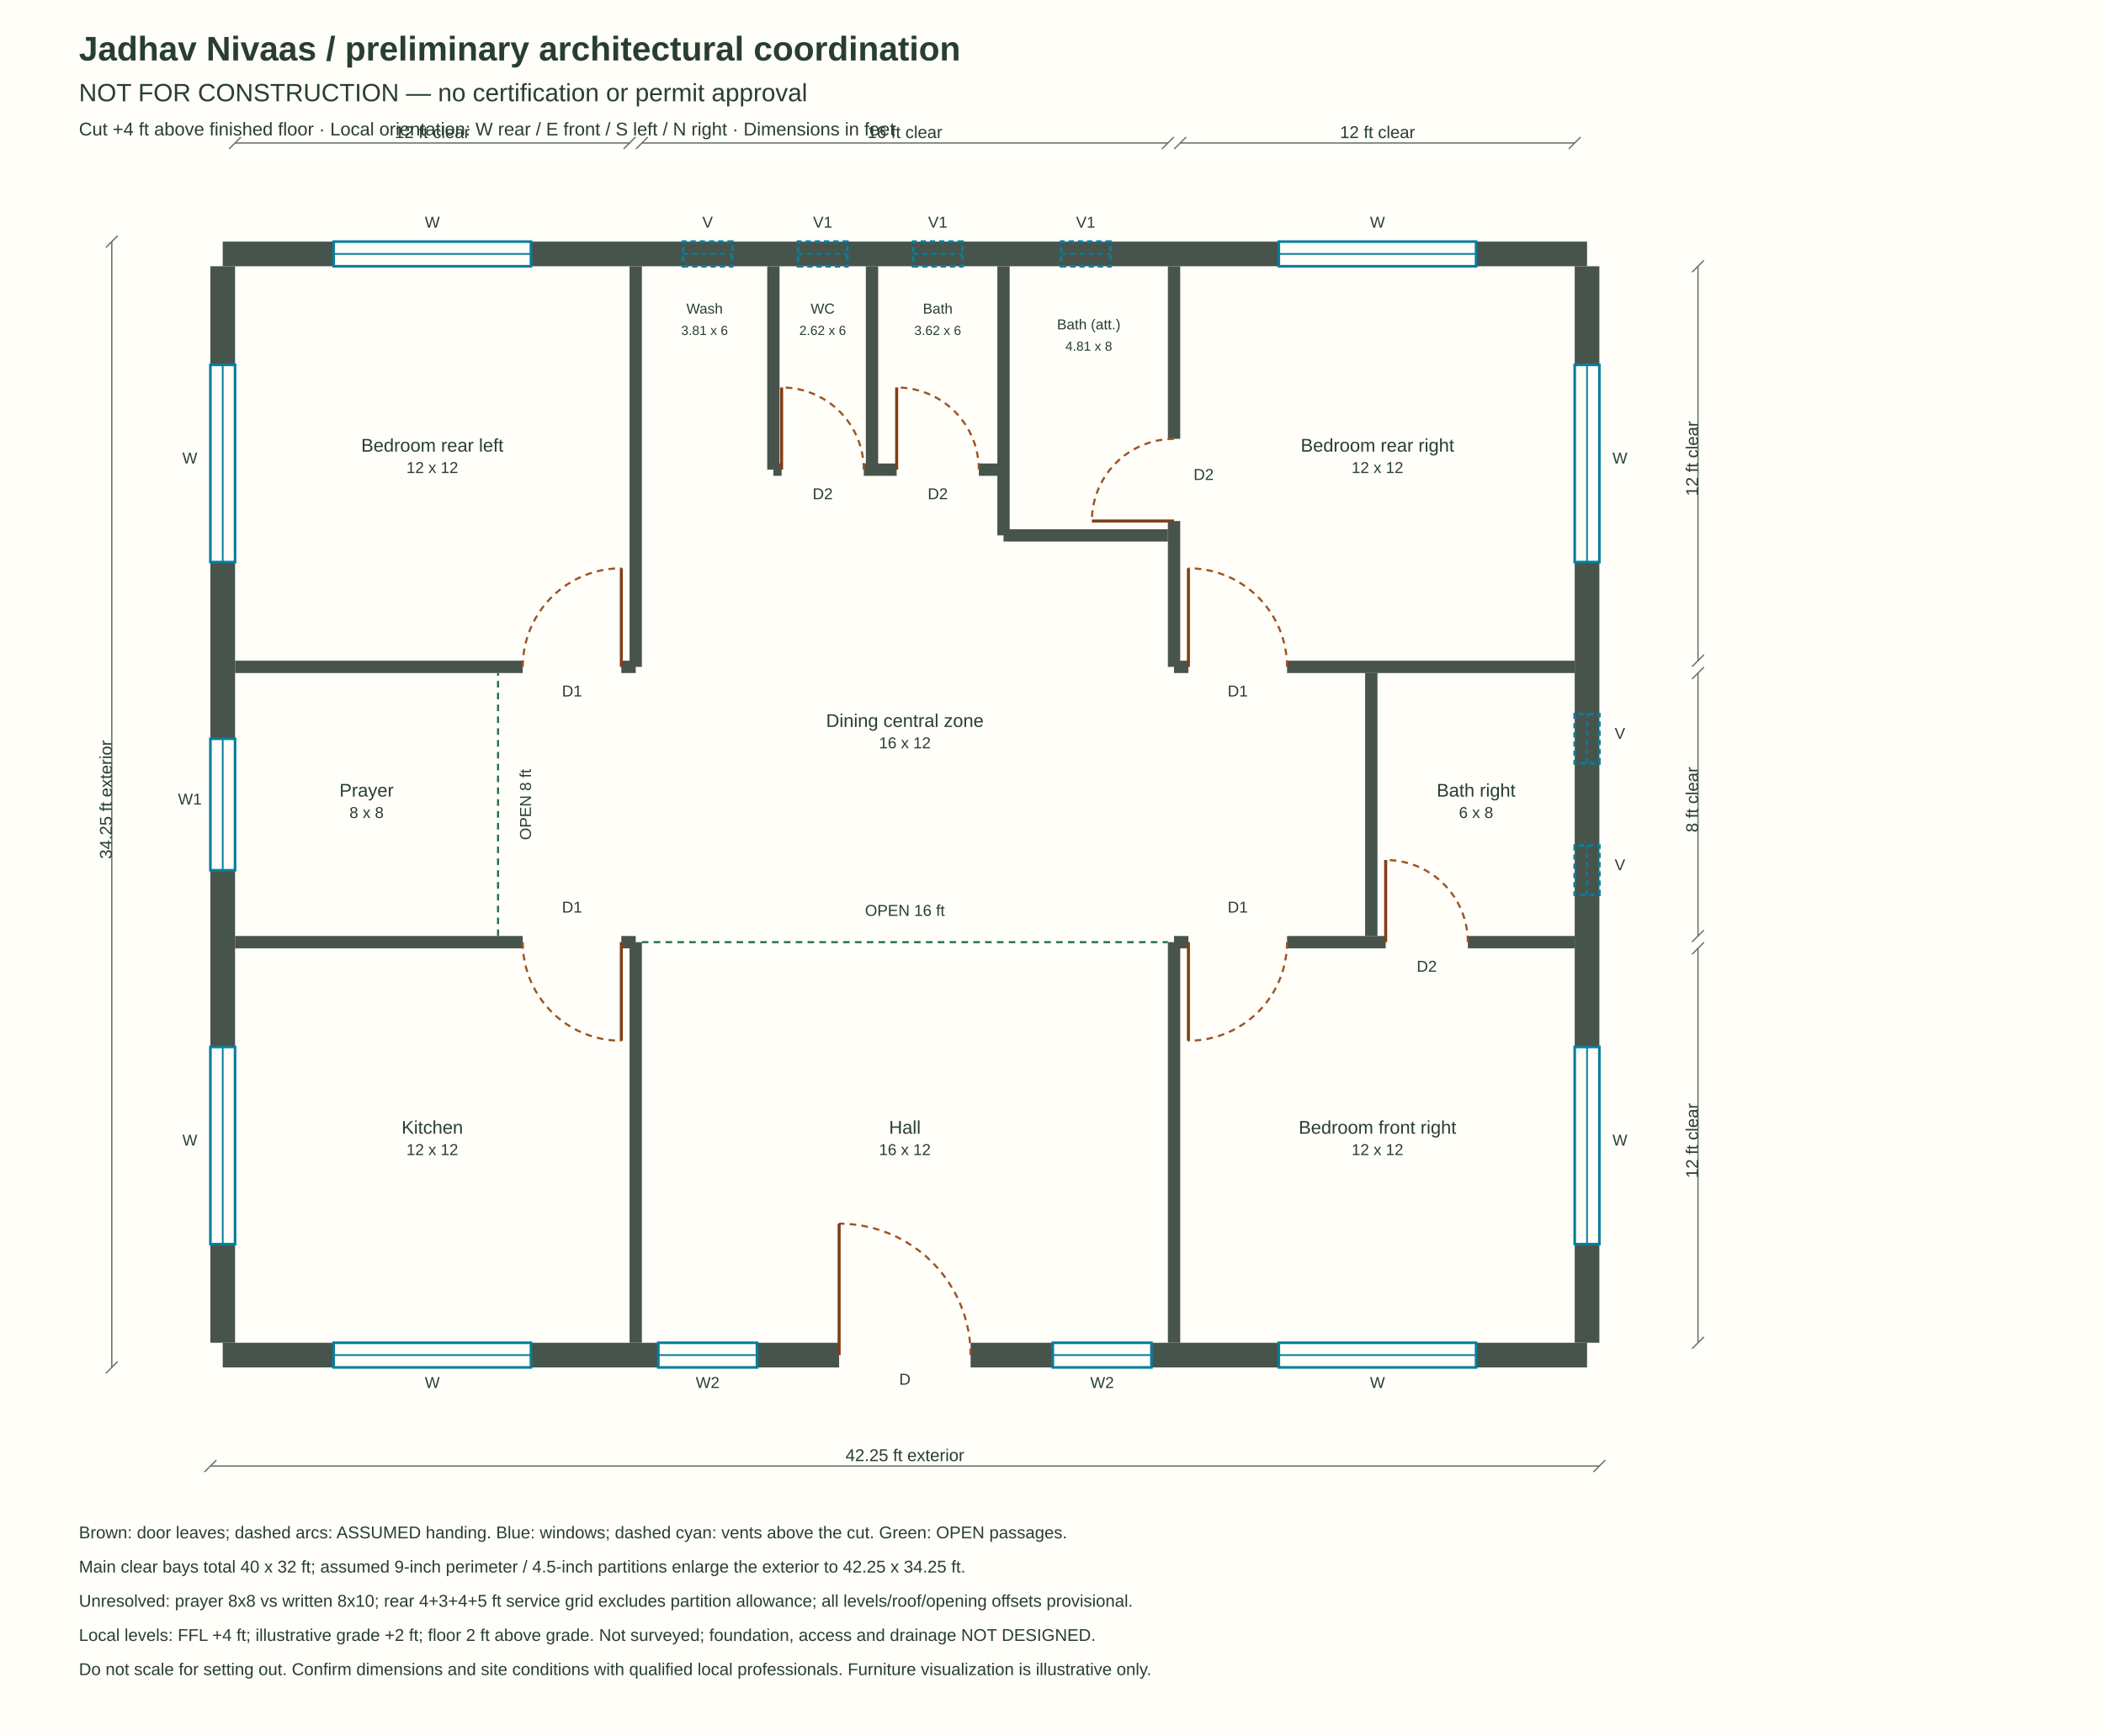
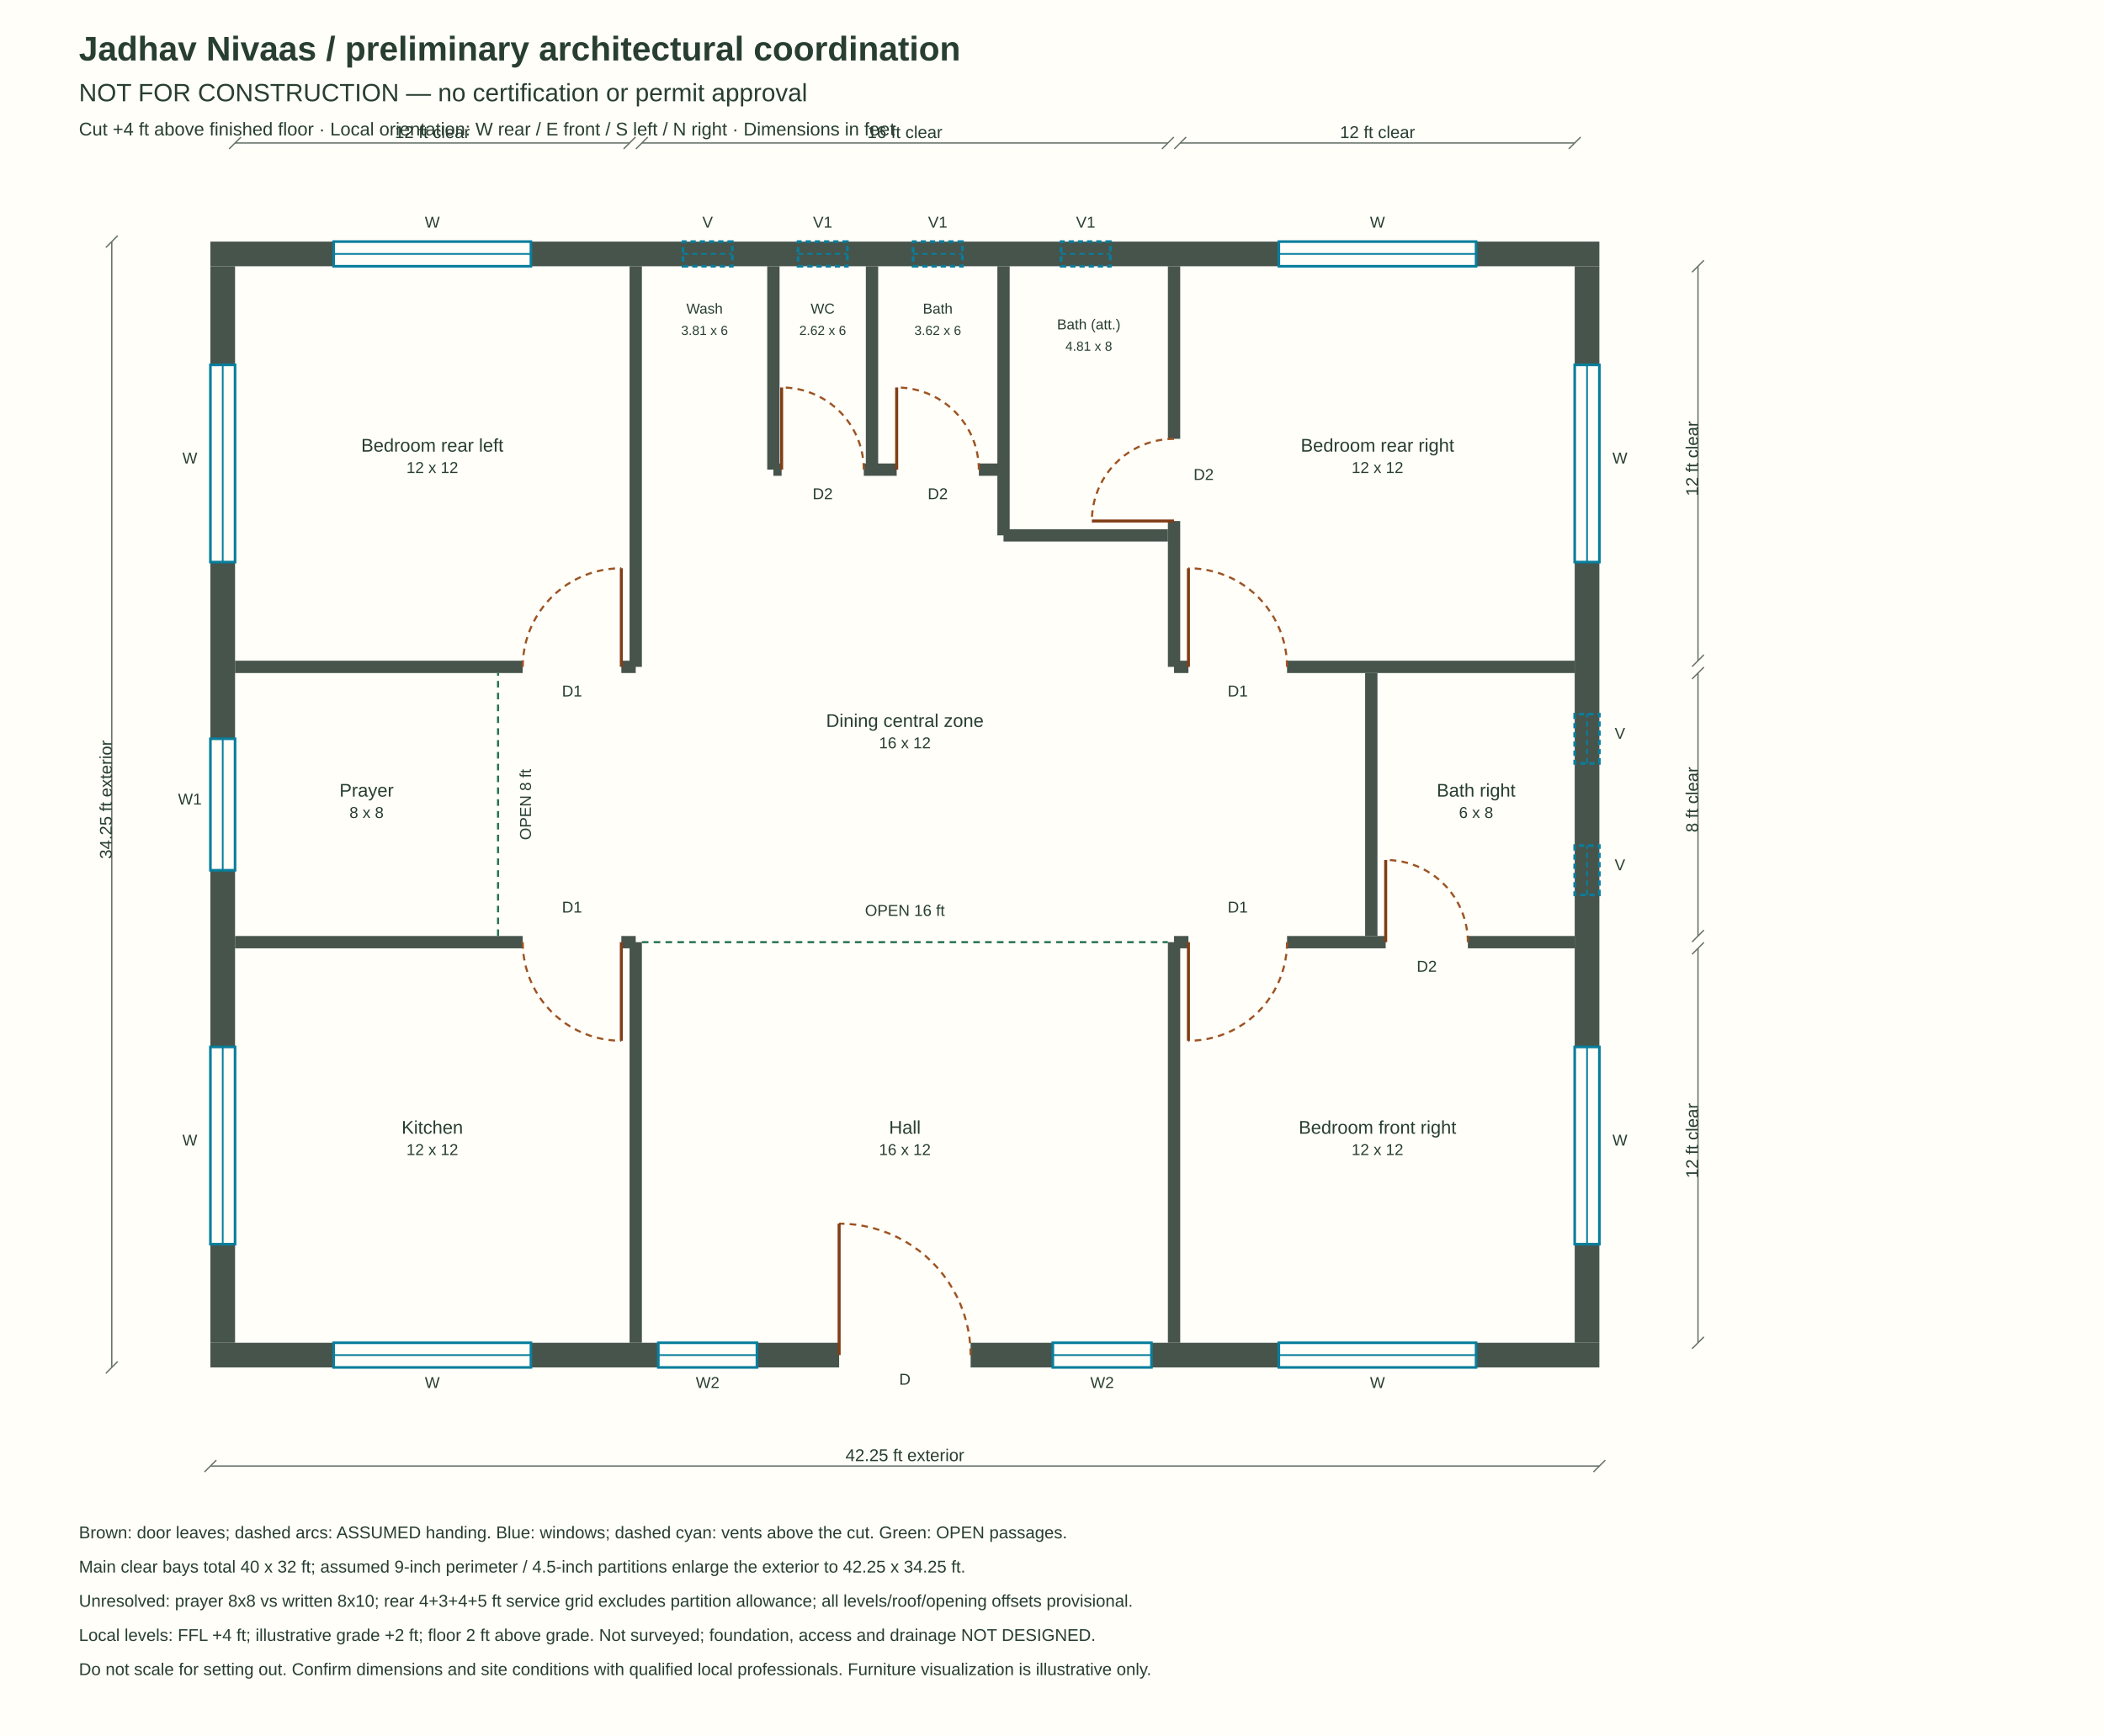
<svg xmlns="http://www.w3.org/2000/svg" width="1600" height="1320" viewBox="0 0 1600 1320">
  <rect width="1600" height="1320" fill="#fffef9" />
  <style>text{font-family:Arial,sans-serif;fill:#283e31}.small{font-size:13px}.tiny{font-size:11px}</style>
  <text x="60" y="46" font-size="26" font-weight="bold">Jadhav Nivaas / preliminary architectural coordination</text>
  <text x="60" y="77" font-size="19" fill="#984e25">NOT FOR CONSTRUCTION — no certification or permit approval</text>
  <text x="60" y="103" font-size="14">Cut +4 ft above finished floor · Local orientation: W rear / E front / S left / N right · Dimensions in feet</text>
  <path d="M638.12 1021.25 L575.63 1021.25 L575.63 1040.00 L638.12 1040.00 L638.12 1021.25 Z" fill="#46544c" fill-rule="evenodd" />
  <path d="M500.63 1021.25 L403.75 1021.25 L403.75 1040.00 L500.63 1040.00 L500.63 1021.25 Z" fill="#46544c" fill-rule="evenodd" />
-   <path d="M253.75 1021.25 L169.38 1021.25 L169.38 1040.00 L253.75 1040.00 L253.75 1021.25 Z" fill="#46544c" fill-rule="evenodd" />
+   <path d="M253.75 1021.25 L160.00 1021.25 L160.00 1040.00 L253.75 1040.00 L253.75 1021.25 Z" fill="#46544c" fill-rule="evenodd" />
  <path d="M800.63 1021.25 L738.12 1021.25 L738.12 1040.00 L800.63 1040.00 L800.63 1021.25 Z" fill="#46544c" fill-rule="evenodd" />
  <path d="M972.50 1021.25 L875.63 1021.25 L875.63 1040.00 L972.50 1040.00 L972.50 1021.25 Z" fill="#46544c" fill-rule="evenodd" />
-   <path d="M1206.88 1021.25 L1122.50 1021.25 L1122.50 1040.00 L1206.88 1040.00 L1206.88 1021.25 Z" fill="#46544c" fill-rule="evenodd" />
-   <path d="M1206.88 183.75 L1122.50 183.75 L1122.50 202.50 L1206.88 202.50 L1206.88 183.75 Z" fill="#46544c" fill-rule="evenodd" />
+   <path d="M1216.25 1021.25 L1122.50 1021.25 L1122.50 1040.00 L1216.25 1040.00 L1216.25 1021.25 Z" fill="#46544c" fill-rule="evenodd" />
+   <path d="M1216.25 183.75 L1122.50 183.75 L1122.50 202.50 L1216.25 202.50 L1216.25 183.75 Z" fill="#46544c" fill-rule="evenodd" />
  <path d="M972.50 183.75 L403.75 183.75 L403.75 202.50 L972.50 202.50 L972.50 183.75 Z" fill="#46544c" fill-rule="evenodd" />
-   <path d="M253.75 183.75 L169.38 183.75 L169.38 202.50 L253.75 202.50 L253.75 183.75 Z" fill="#46544c" fill-rule="evenodd" />
+   <path d="M253.75 183.75 L160.00 183.75 L160.00 202.50 L253.75 202.50 L253.75 183.75 Z" fill="#46544c" fill-rule="evenodd" />
  <path d="M160.00 202.50 L160.00 277.50 L178.75 277.50 L178.75 202.50 L160.00 202.50 Z" fill="#46544c" fill-rule="evenodd" />
  <path d="M160.00 427.50 L160.00 561.88 L174.06 561.88 L178.75 561.88 L178.75 427.50 L160.00 427.50 Z" fill="#46544c" fill-rule="evenodd" />
  <path d="M160.00 661.88 L160.00 796.25 L178.75 796.25 L178.75 661.88 L160.00 661.88 Z" fill="#46544c" fill-rule="evenodd" />
  <path d="M160.00 946.25 L160.00 1021.25 L178.75 1021.25 L178.75 946.25 L160.00 946.25 Z" fill="#46544c" fill-rule="evenodd" />
  <path d="M1197.50 202.50 L1197.50 277.50 L1216.25 277.50 L1216.25 202.50 L1197.50 202.50 Z" fill="#46544c" fill-rule="evenodd" />
  <path d="M1197.50 427.50 L1197.50 796.25 L1211.56 796.25 L1216.25 796.25 L1216.25 427.50 L1197.50 427.50 Z" fill="#46544c" fill-rule="evenodd" />
  <path d="M1197.50 946.25 L1197.50 1021.25 L1216.25 1021.25 L1216.25 946.25 L1197.50 946.25 Z" fill="#46544c" fill-rule="evenodd" />
  <path d="M478.75 716.56 L478.75 1021.25 L488.12 1021.25 L488.12 716.56 L478.75 716.56 Z" fill="#46544c" fill-rule="evenodd" />
  <path d="M888.13 716.56 L888.13 1021.25 L897.50 1021.25 L897.50 716.56 L888.13 716.56 Z" fill="#46544c" fill-rule="evenodd" />
  <path d="M397.50 711.88 L178.75 711.88 L178.75 721.25 L397.50 721.25 L397.50 711.88 Z" fill="#46544c" fill-rule="evenodd" />
  <path d="M483.44 711.88 L472.50 711.88 L472.50 721.25 L483.44 721.25 L483.44 711.88 Z" fill="#46544c" fill-rule="evenodd" />
  <path d="M903.75 711.88 L892.81 711.88 L892.81 721.25 L903.75 721.25 L903.75 711.88 Z" fill="#46544c" fill-rule="evenodd" />
  <path d="M1053.75 711.88 L978.75 711.88 L978.75 721.25 L1053.75 721.25 L1053.75 711.88 Z" fill="#46544c" fill-rule="evenodd" />
  <path d="M1197.50 711.88 L1116.25 711.88 L1116.25 721.25 L1197.50 721.25 L1197.50 711.88 Z" fill="#46544c" fill-rule="evenodd" />
  <path d="M397.50 502.50 L178.75 502.50 L178.75 511.88 L397.50 511.88 L397.50 502.50 Z" fill="#46544c" fill-rule="evenodd" />
  <path d="M483.44 502.50 L472.50 502.50 L472.50 511.88 L483.44 511.88 L483.44 502.50 Z" fill="#46544c" fill-rule="evenodd" />
  <path d="M903.75 502.50 L892.81 502.50 L892.81 511.88 L903.75 511.88 L903.75 502.50 Z" fill="#46544c" fill-rule="evenodd" />
  <path d="M1197.50 502.50 L978.75 502.50 L978.75 511.88 L1197.50 511.88 L1197.50 502.50 Z" fill="#46544c" fill-rule="evenodd" />
  <path d="M478.75 202.50 L478.75 507.19 L488.12 507.19 L488.12 202.50 L478.75 202.50 Z" fill="#46544c" fill-rule="evenodd" />
  <path d="M888.13 396.25 L888.13 507.19 L897.50 507.19 L897.50 396.25 L888.13 396.25 Z" fill="#46544c" fill-rule="evenodd" />
  <path d="M888.13 202.50 L888.13 333.75 L897.50 333.75 L897.50 202.50 L888.13 202.50 Z" fill="#46544c" fill-rule="evenodd" />
  <path d="M1038.12 511.87 L1038.12 711.88 L1047.50 711.88 L1047.50 511.88 L1038.12 511.88 Z" fill="#46544c" fill-rule="evenodd" />
  <path d="M583.44 202.50 L583.44 357.19 L592.81 357.19 L592.81 202.50 L583.44 202.50 Z" fill="#46544c" fill-rule="evenodd" />
  <path d="M658.44 202.50 L658.44 357.19 L667.81 357.19 L667.81 202.50 L658.44 202.50 Z" fill="#46544c" fill-rule="evenodd" />
  <path d="M758.44 202.50 L758.44 407.19 L767.81 407.19 L767.81 202.50 L758.44 202.50 Z" fill="#46544c" fill-rule="evenodd" />
  <path d="M594.38 352.50 L588.12 352.50 L588.12 361.88 L594.38 361.88 L594.38 352.50 Z" fill="#46544c" fill-rule="evenodd" />
  <path d="M681.88 352.50 L656.88 352.50 L656.88 361.88 L681.88 361.88 L681.88 352.50 Z" fill="#46544c" fill-rule="evenodd" />
  <path d="M763.12 352.50 L744.38 352.50 L744.38 361.88 L763.12 361.88 L763.12 352.50 Z" fill="#46544c" fill-rule="evenodd" />
  <path d="M888.13 402.50 L763.12 402.50 L763.12 409.53 L763.12 411.88 L888.13 411.88 L888.13 402.50 Z" fill="#46544c" fill-rule="evenodd" />
  <polygon points="500.62,1040.00 575.62,1040.00 575.62,1021.25 500.62,1021.25" fill="none" stroke="#087e9d" stroke-width="2" />
  <polyline points="500.62,1030.62 575.62,1030.62" fill="none" stroke="#087e9d" stroke-width="1.3" />
  <text x="538.12" y="1055.62" font-size="12" text-anchor="middle" fill="#087e9d">W2</text>
  <polygon points="800.62,1040.00 875.62,1040.00 875.62,1021.25 800.62,1021.25" fill="none" stroke="#087e9d" stroke-width="2" />
  <polyline points="800.62,1030.62 875.62,1030.62" fill="none" stroke="#087e9d" stroke-width="1.3" />
  <text x="838.12" y="1055.62" font-size="12" text-anchor="middle" fill="#087e9d">W2</text>
  <polygon points="253.75,1040.00 403.75,1040.00 403.75,1021.25 253.75,1021.25" fill="none" stroke="#087e9d" stroke-width="2" />
  <polyline points="253.75,1030.62 403.75,1030.62" fill="none" stroke="#087e9d" stroke-width="1.3" />
  <text x="328.75" y="1055.62" font-size="12" text-anchor="middle" fill="#087e9d">W</text>
  <polygon points="253.75,202.50 403.75,202.50 403.75,183.75 253.75,183.75" fill="none" stroke="#087e9d" stroke-width="2" />
  <polyline points="253.75,193.12 403.75,193.12" fill="none" stroke="#087e9d" stroke-width="1.3" />
  <text x="328.75" y="173.13" font-size="12" text-anchor="middle" fill="#087e9d">W</text>
  <polygon points="972.50,1040.00 1122.50,1040.00 1122.50,1021.25 972.50,1021.25" fill="none" stroke="#087e9d" stroke-width="2" />
  <polyline points="972.50,1030.62 1122.50,1030.62" fill="none" stroke="#087e9d" stroke-width="1.3" />
  <text x="1047.50" y="1055.62" font-size="12" text-anchor="middle" fill="#087e9d">W</text>
  <polygon points="972.50,202.50 1122.50,202.50 1122.50,183.75 972.50,183.75" fill="none" stroke="#087e9d" stroke-width="2" />
  <polyline points="972.50,193.12 1122.50,193.12" fill="none" stroke="#087e9d" stroke-width="1.3" />
  <text x="1047.50" y="173.13" font-size="12" text-anchor="middle" fill="#087e9d">W</text>
  <polygon points="178.75,946.25 178.75,796.25 160.00,796.25 160.00,946.25" fill="none" stroke="#087e9d" stroke-width="2" />
  <polyline points="169.38,946.25 169.38,796.25" fill="none" stroke="#087e9d" stroke-width="1.3" />
  <text x="144.38" y="871.25" font-size="12" text-anchor="middle" fill="#087e9d">W</text>
  <polygon points="178.75,427.50 178.75,277.50 160.00,277.50 160.00,427.50" fill="none" stroke="#087e9d" stroke-width="2" />
  <polyline points="169.38,427.50 169.38,277.50" fill="none" stroke="#087e9d" stroke-width="1.3" />
  <text x="144.38" y="352.50" font-size="12" text-anchor="middle" fill="#087e9d">W</text>
  <polygon points="1216.25,946.25 1216.25,796.25 1197.50,796.25 1197.50,946.25" fill="none" stroke="#087e9d" stroke-width="2" />
  <polyline points="1206.88,946.25 1206.88,796.25" fill="none" stroke="#087e9d" stroke-width="1.3" />
  <text x="1231.88" y="871.25" font-size="12" text-anchor="middle" fill="#087e9d">W</text>
  <polygon points="1216.25,427.50 1216.25,277.50 1197.50,277.50 1197.50,427.50" fill="none" stroke="#087e9d" stroke-width="2" />
  <polyline points="1206.88,427.50 1206.88,277.50" fill="none" stroke="#087e9d" stroke-width="1.3" />
  <text x="1231.88" y="352.50" font-size="12" text-anchor="middle" fill="#087e9d">W</text>
  <polygon points="178.75,661.88 178.75,561.88 160.00,561.88 160.00,661.88" fill="none" stroke="#087e9d" stroke-width="2" />
  <polyline points="169.38,661.88 169.38,561.88" fill="none" stroke="#087e9d" stroke-width="1.3" />
  <text x="144.38" y="611.88" font-size="12" text-anchor="middle" fill="#087e9d">W1</text>
  <polygon points="519.38,202.50 556.88,202.50 556.88,183.75 519.38,183.75" fill="none" stroke="#087e9d" stroke-width="2" stroke-dasharray="4 3" />
  <polyline points="519.38,193.12 556.88,193.12" fill="none" stroke="#087e9d" stroke-width="1.3" stroke-dasharray="4 3" />
  <text x="538.12" y="173.13" font-size="12" text-anchor="middle" fill="#087e9d">V</text>
  <polygon points="606.88,202.50 644.38,202.50 644.38,183.75 606.88,183.75" fill="none" stroke="#087e9d" stroke-width="2" stroke-dasharray="4 3" />
  <polyline points="606.88,193.12 644.38,193.12" fill="none" stroke="#087e9d" stroke-width="1.3" stroke-dasharray="4 3" />
  <text x="625.62" y="173.13" font-size="12" text-anchor="middle" fill="#087e9d">V1</text>
  <polygon points="694.38,202.50 731.88,202.50 731.88,183.75 694.38,183.75" fill="none" stroke="#087e9d" stroke-width="2" stroke-dasharray="4 3" />
  <polyline points="694.38,193.12 731.88,193.12" fill="none" stroke="#087e9d" stroke-width="1.3" stroke-dasharray="4 3" />
  <text x="713.12" y="173.13" font-size="12" text-anchor="middle" fill="#087e9d">V1</text>
  <polygon points="806.88,202.50 844.38,202.50 844.38,183.75 806.88,183.75" fill="none" stroke="#087e9d" stroke-width="2" stroke-dasharray="4 3" />
  <polyline points="806.88,193.12 844.38,193.12" fill="none" stroke="#087e9d" stroke-width="1.3" stroke-dasharray="4 3" />
  <text x="825.62" y="173.13" font-size="12" text-anchor="middle" fill="#087e9d">V1</text>
  <polygon points="1216.25,680.62 1216.25,643.12 1197.50,643.12 1197.50,680.62" fill="none" stroke="#087e9d" stroke-width="2" stroke-dasharray="4 3" />
  <polyline points="1206.88,680.62 1206.88,643.12" fill="none" stroke="#087e9d" stroke-width="1.3" stroke-dasharray="4 3" />
  <text x="1231.88" y="661.88" font-size="12" text-anchor="middle" fill="#087e9d">V</text>
  <polygon points="1216.25,580.62 1216.25,543.12 1197.50,543.12 1197.50,580.62" fill="none" stroke="#087e9d" stroke-width="2" stroke-dasharray="4 3" />
  <polyline points="1206.88,580.62 1206.88,543.12" fill="none" stroke="#087e9d" stroke-width="1.3" stroke-dasharray="4 3" />
  <text x="1231.88" y="561.88" font-size="12" text-anchor="middle" fill="#087e9d">V</text>
  <polyline points="738.12,1030.62 737.91,1024.08 737.27,1017.57 736.20,1011.12 734.72,1004.74 732.82,998.48 730.51,992.36 727.81,986.40 724.73,980.62 721.27,975.07 717.46,969.75 713.31,964.69 708.84,959.91 704.06,955.44 699.00,951.29 693.68,947.48 688.12,944.02 682.35,940.94 676.39,938.24 670.27,935.93 664.01,934.03 657.63,932.55 651.18,931.48 644.67,930.84 638.12,930.62" fill="none" stroke="#9d5322" stroke-width="1.6" stroke-dasharray="5 4" />
  <polyline points="638.12,1030.62 638.12,930.62" fill="none" stroke="#813e16" stroke-width="2.3" />
  <text x="688.12" y="1053.12" font-size="12" text-anchor="middle" fill="#813e16">D</text>
  <polyline points="397.50,716.56 397.66,721.47 398.14,726.35 398.94,731.19 400.06,735.97 401.48,740.67 403.21,745.26 405.23,749.73 407.55,754.06 410.14,758.23 413.00,762.22 416.11,766.01 419.47,769.60 423.05,772.95 426.84,776.06 430.83,778.92 435.00,781.51 439.33,783.83 443.80,785.85 448.39,787.58 453.09,789.01 457.87,790.12 462.71,790.92 467.59,791.40 472.50,791.56" fill="none" stroke="#9d5322" stroke-width="1.6" stroke-dasharray="5 4" />
  <polyline points="472.50,716.56 472.50,791.56" fill="none" stroke="#813e16" stroke-width="2.3" />
  <text x="435.00" y="694.06" font-size="12" text-anchor="middle" fill="#813e16">D1</text>
  <polyline points="978.75,716.56 978.59,721.47 978.11,726.35 977.31,731.19 976.19,735.97 974.77,740.67 973.04,745.26 971.02,749.73 968.70,754.06 966.11,758.23 963.25,762.22 960.14,766.01 956.78,769.60 953.20,772.95 949.41,776.06 945.42,778.92 941.25,781.51 936.92,783.83 932.45,785.85 927.86,787.58 923.16,789.01 918.38,790.12 913.54,790.92 908.66,791.40 903.75,791.56" fill="none" stroke="#9d5322" stroke-width="1.6" stroke-dasharray="5 4" />
  <polyline points="903.75,716.56 903.75,791.56" fill="none" stroke="#813e16" stroke-width="2.3" />
  <text x="941.25" y="694.06" font-size="12" text-anchor="middle" fill="#813e16">D1</text>
  <polyline points="397.50,507.19 397.66,502.28 398.14,497.40 398.94,492.56 400.06,487.78 401.48,483.08 403.21,478.49 405.23,474.02 407.55,469.69 410.14,465.52 413.00,461.53 416.11,457.74 419.47,454.15 423.05,450.80 426.84,447.69 430.83,444.83 435.00,442.24 439.33,439.92 443.80,437.90 448.39,436.17 453.09,434.74 457.87,433.63 462.71,432.83 467.59,432.35 472.50,432.19" fill="none" stroke="#9d5322" stroke-width="1.6" stroke-dasharray="5 4" />
  <polyline points="472.50,507.19 472.50,432.19" fill="none" stroke="#813e16" stroke-width="2.3" />
  <text x="435.00" y="529.69" font-size="12" text-anchor="middle" fill="#813e16">D1</text>
  <polyline points="978.75,507.19 978.59,502.28 978.11,497.40 977.31,492.56 976.19,487.78 974.77,483.08 973.04,478.49 971.02,474.02 968.70,469.69 966.11,465.52 963.25,461.53 960.14,457.74 956.78,454.15 953.20,450.80 949.41,447.69 945.42,444.83 941.25,442.24 936.92,439.92 932.45,437.90 927.86,436.17 923.16,434.74 918.38,433.63 913.54,432.83 908.66,432.35 903.75,432.19" fill="none" stroke="#9d5322" stroke-width="1.6" stroke-dasharray="5 4" />
  <polyline points="903.75,507.19 903.75,432.19" fill="none" stroke="#813e16" stroke-width="2.3" />
  <text x="941.25" y="529.69" font-size="12" text-anchor="middle" fill="#813e16">D1</text>
  <polyline points="1116.25,716.56 1116.12,712.47 1115.72,708.40 1115.05,704.37 1114.12,700.39 1112.93,696.47 1111.49,692.64 1109.80,688.92 1107.88,685.31 1105.72,681.84 1103.33,678.51 1100.74,675.35 1097.94,672.37 1094.96,669.57 1091.80,666.98 1088.47,664.60 1085.00,662.44 1081.39,660.51 1077.67,658.82 1073.84,657.38 1069.93,656.19 1065.94,655.26 1061.91,654.60 1057.84,654.20 1053.75,654.06" fill="none" stroke="#9d5322" stroke-width="1.6" stroke-dasharray="5 4" />
  <polyline points="1053.75,716.56 1053.75,654.06" fill="none" stroke="#813e16" stroke-width="2.3" />
  <text x="1085.00" y="739.06" font-size="12" text-anchor="middle" fill="#813e16">D2</text>
  <polyline points="656.88,357.19 656.74,353.10 656.34,349.03 655.67,344.99 654.75,341.01 653.56,337.10 652.12,333.27 650.43,329.54 648.50,325.94 646.34,322.46 643.96,319.14 641.36,315.98 638.57,312.99 635.58,310.20 632.42,307.60 629.10,305.22 625.62,303.06 622.02,301.13 618.29,299.45 614.46,298.00 610.55,296.82 606.57,295.89 602.53,295.22 598.46,294.82 594.38,294.69" fill="none" stroke="#9d5322" stroke-width="1.6" stroke-dasharray="5 4" />
  <polyline points="594.38,357.19 594.38,294.69" fill="none" stroke="#813e16" stroke-width="2.3" />
  <text x="625.62" y="379.69" font-size="12" text-anchor="middle" fill="#813e16">D2</text>
  <polyline points="744.38,357.19 744.24,353.10 743.84,349.03 743.17,344.99 742.25,341.01 741.06,337.10 739.62,333.27 737.93,329.54 736.00,325.94 733.84,322.46 731.46,319.14 728.86,315.98 726.07,312.99 723.08,310.20 719.92,307.60 716.60,305.22 713.12,303.06 709.52,301.13 705.79,299.45 701.96,298.00 698.05,296.82 694.07,295.89 690.03,295.22 685.96,294.82 681.88,294.69" fill="none" stroke="#9d5322" stroke-width="1.6" stroke-dasharray="5 4" />
  <polyline points="681.88,357.19 681.88,294.69" fill="none" stroke="#813e16" stroke-width="2.3" />
  <text x="713.12" y="379.69" font-size="12" text-anchor="middle" fill="#813e16">D2</text>
  <polyline points="892.81,333.75 888.72,333.88 884.65,334.28 880.62,334.95 876.64,335.88 872.72,337.07 868.89,338.51 865.17,340.20 861.56,342.12 858.09,344.28 854.76,346.67 851.60,349.26 848.62,352.06 845.82,355.04 843.23,358.20 840.85,361.53 838.69,365.00 836.76,368.61 835.07,372.33 833.63,376.16 832.44,380.07 831.51,384.06 830.85,388.09 830.45,392.16 830.31,396.25" fill="none" stroke="#9d5322" stroke-width="1.6" stroke-dasharray="5 4" />
  <polyline points="892.81,396.25 830.31,396.25" fill="none" stroke="#813e16" stroke-width="2.3" />
  <text x="915.31" y="365.00" font-size="12" text-anchor="middle" fill="#813e16">D2</text>
  <polyline points="488.12,716.56 888.12,716.56" fill="none" stroke="#267252" stroke-width="1.6" stroke-dasharray="5 4" />
  <text x="688.12" y="696.56" font-size="12" text-anchor="middle" fill="#267252">OPEN 16 ft</text>
  <polyline points="378.75,711.88 378.75,511.88" fill="none" stroke="#267252" stroke-width="1.6" stroke-dasharray="5 4" />
  <text x="403.75" y="611.88" font-size="12" text-anchor="middle" fill="#267252" transform="rotate(-90 403.75 611.88)">OPEN 8 ft</text>
  <text x="328.75" y="862.25" font-size="14" text-anchor="middle" fill="#283e31">Kitchen</text>
  <text x="328.75" y="878.50" font-size="12" text-anchor="middle" fill="#283e31">12 x 12</text>
  <text x="688.12" y="862.25" font-size="14" text-anchor="middle" fill="#283e31">Hall</text>
  <text x="688.12" y="878.50" font-size="12" text-anchor="middle" fill="#283e31">16 x 12</text>
  <text x="1047.50" y="862.25" font-size="14" text-anchor="middle" fill="#283e31">Bedroom front right</text>
  <text x="1047.50" y="878.50" font-size="12" text-anchor="middle" fill="#283e31">12 x 12</text>
  <text x="278.75" y="605.88" font-size="14" text-anchor="middle" fill="#283e31">Prayer</text>
  <text x="278.75" y="622.12" font-size="12" text-anchor="middle" fill="#283e31">8 x 8</text>
  <text x="1122.50" y="605.88" font-size="14" text-anchor="middle" fill="#283e31">Bath right</text>
  <text x="1122.50" y="622.12" font-size="12" text-anchor="middle" fill="#283e31">6 x 8</text>
  <text x="328.75" y="343.50" font-size="14" text-anchor="middle" fill="#283e31">Bedroom rear left</text>
  <text x="328.75" y="359.75" font-size="12" text-anchor="middle" fill="#283e31">12 x 12</text>
  <text x="1047.50" y="343.50" font-size="14" text-anchor="middle" fill="#283e31">Bedroom rear right</text>
  <text x="1047.50" y="359.75" font-size="12" text-anchor="middle" fill="#283e31">12 x 12</text>
  <text x="688.12" y="552.88" font-size="14" text-anchor="middle" fill="#283e31">Dining central zone</text>
  <text x="688.12" y="569.12" font-size="12" text-anchor="middle" fill="#283e31">16 x 12</text>
  <text x="535.78" y="238.50" font-size="11" text-anchor="middle" fill="#283e31">Wash</text>
  <text x="535.78" y="254.75" font-size="10" text-anchor="middle" fill="#283e31">3.81 x 6</text>
  <text x="625.62" y="238.50" font-size="11" text-anchor="middle" fill="#283e31">WC</text>
  <text x="625.62" y="254.75" font-size="10" text-anchor="middle" fill="#283e31">2.62 x 6</text>
  <text x="713.12" y="238.50" font-size="11" text-anchor="middle" fill="#283e31">Bath</text>
  <text x="713.12" y="254.75" font-size="10" text-anchor="middle" fill="#283e31">3.62 x 6</text>
  <text x="827.97" y="250.50" font-size="11" text-anchor="middle" fill="#283e31">Bath (att.)</text>
  <text x="827.97" y="266.75" font-size="10" text-anchor="middle" fill="#283e31">4.81 x 8</text>
  <polyline points="160.00,1115.00 1216.25,1115.00" fill="none" stroke="#657166" stroke-width="1" />
  <polyline points="155.50,1119.50 164.50,1110.50" fill="none" stroke="#657166" stroke-width="1" />
  <polyline points="1211.75,1119.50 1220.75,1110.50" fill="none" stroke="#657166" stroke-width="1" />
  <text x="688.12" y="1111.25" font-size="13" text-anchor="middle" fill="#344b3b">42.25 ft exterior</text>
  <polyline points="85.00,1040.00 85.00,183.75" fill="none" stroke="#657166" stroke-width="1" />
  <polyline points="80.50,1044.50 89.50,1035.50" fill="none" stroke="#657166" stroke-width="1" />
  <polyline points="80.50,188.25 89.50,179.25" fill="none" stroke="#657166" stroke-width="1" />
  <text x="85.00" y="608.12" font-size="13" text-anchor="middle" fill="#344b3b" transform="rotate(-90 85.00 608.12)">34.25 ft exterior</text>
  <polyline points="178.75,108.75 478.75,108.75" fill="none" stroke="#657166" stroke-width="1" />
  <polyline points="174.25,113.25 183.25,104.25" fill="none" stroke="#657166" stroke-width="1" />
  <polyline points="474.25,113.25 483.25,104.25" fill="none" stroke="#657166" stroke-width="1" />
  <text x="328.75" y="105.00" font-size="13" text-anchor="middle" fill="#344b3b">12 ft clear</text>
  <polyline points="488.12,108.75 888.12,108.75" fill="none" stroke="#657166" stroke-width="1" />
  <polyline points="483.62,113.25 492.62,104.25" fill="none" stroke="#657166" stroke-width="1" />
  <polyline points="883.62,113.25 892.62,104.25" fill="none" stroke="#657166" stroke-width="1" />
  <text x="688.12" y="105.00" font-size="13" text-anchor="middle" fill="#344b3b">16 ft clear</text>
  <polyline points="897.50,108.75 1197.50,108.75" fill="none" stroke="#657166" stroke-width="1" />
  <polyline points="893.00,113.25 902.00,104.25" fill="none" stroke="#657166" stroke-width="1" />
  <polyline points="1193.00,113.25 1202.00,104.25" fill="none" stroke="#657166" stroke-width="1" />
  <text x="1047.50" y="105.00" font-size="13" text-anchor="middle" fill="#344b3b">12 ft clear</text>
  <polyline points="1291.25,1021.25 1291.25,721.25" fill="none" stroke="#657166" stroke-width="1" />
  <polyline points="1286.75,1025.75 1295.75,1016.75" fill="none" stroke="#657166" stroke-width="1" />
  <polyline points="1286.75,725.75 1295.75,716.75" fill="none" stroke="#657166" stroke-width="1" />
  <text x="1291.25" y="867.50" font-size="13" text-anchor="middle" fill="#344b3b" transform="rotate(-90 1291.25 867.50)">12 ft clear</text>
  <polyline points="1291.25,711.88 1291.25,511.88" fill="none" stroke="#657166" stroke-width="1" />
  <polyline points="1286.75,716.38 1295.75,707.38" fill="none" stroke="#657166" stroke-width="1" />
  <polyline points="1286.75,516.38 1295.75,507.38" fill="none" stroke="#657166" stroke-width="1" />
  <text x="1291.25" y="608.12" font-size="13" text-anchor="middle" fill="#344b3b" transform="rotate(-90 1291.25 608.12)">8 ft clear</text>
  <polyline points="1291.25,502.50 1291.25,202.50" fill="none" stroke="#657166" stroke-width="1" />
  <polyline points="1286.75,507.00 1295.75,498.00" fill="none" stroke="#657166" stroke-width="1" />
  <polyline points="1286.75,207.00 1295.75,198.00" fill="none" stroke="#657166" stroke-width="1" />
  <text x="1291.25" y="348.75" font-size="13" text-anchor="middle" fill="#344b3b" transform="rotate(-90 1291.25 348.75)">12 ft clear</text>
  <text x="60" y="1170" class="small">Brown: door leaves; dashed arcs: ASSUMED handing. Blue: windows; dashed cyan: vents above the cut. Green: OPEN passages.</text>
  <text x="60" y="1196" class="small">Main clear bays total 40 x 32 ft; assumed 9-inch perimeter / 4.5-inch partitions enlarge the exterior to 42.25 x 34.25 ft.</text>
  <text x="60" y="1222" class="small">Unresolved: prayer 8x8 vs written 8x10; rear 4+3+4+5 ft service grid excludes partition allowance; all levels/roof/opening offsets provisional.</text>
  <text x="60" y="1248" class="small">Local levels: FFL +4 ft; illustrative grade +2 ft; floor 2 ft above grade. Not surveyed; foundation, access and drainage NOT DESIGNED.</text>
  <text x="60" y="1274" class="small">Do not scale for setting out. Confirm dimensions and site conditions with qualified local professionals. Furniture visualization is illustrative only.</text>
</svg>
